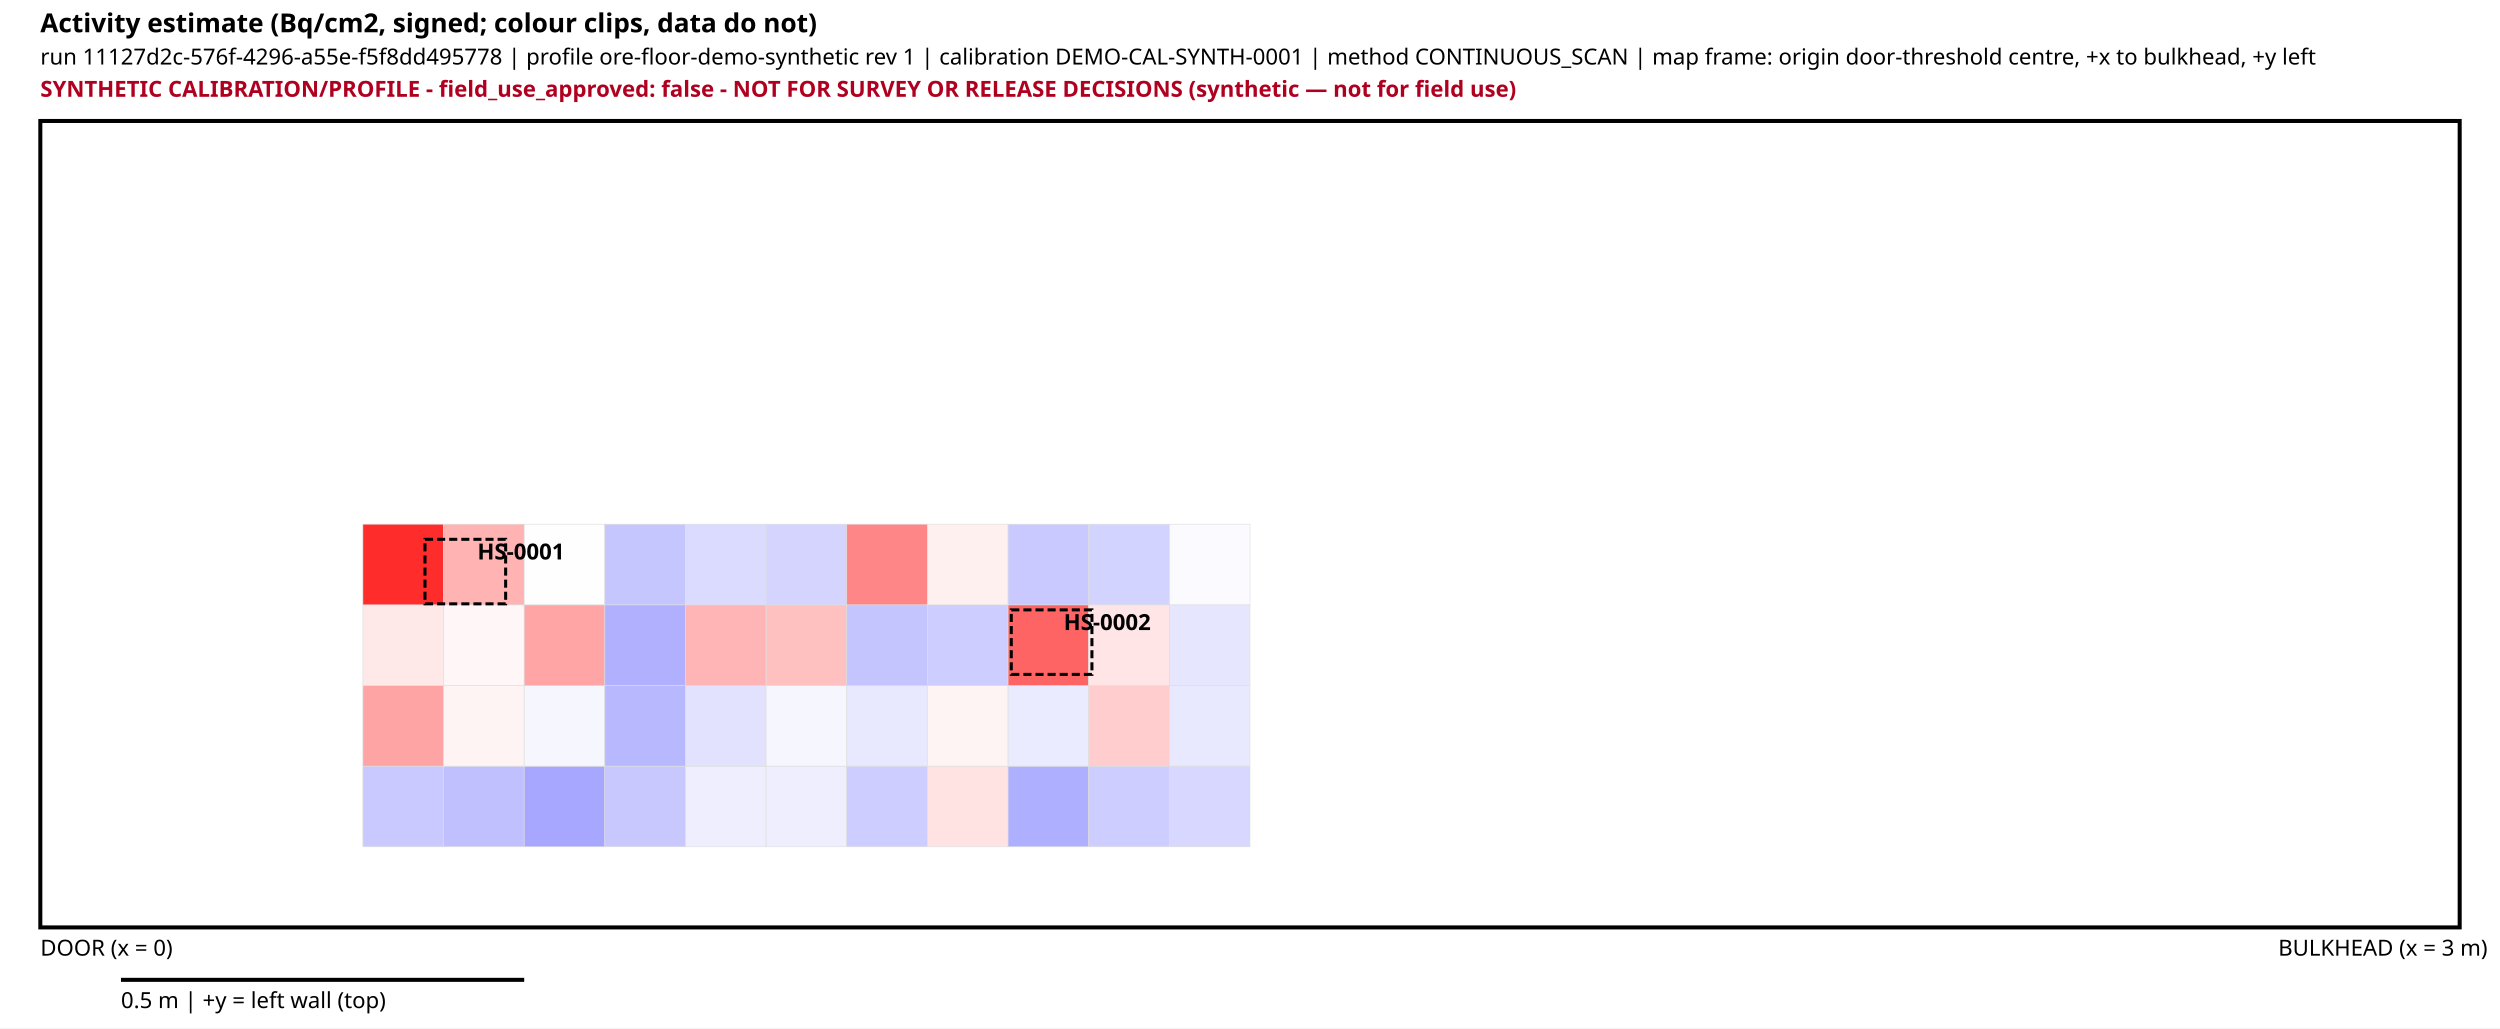
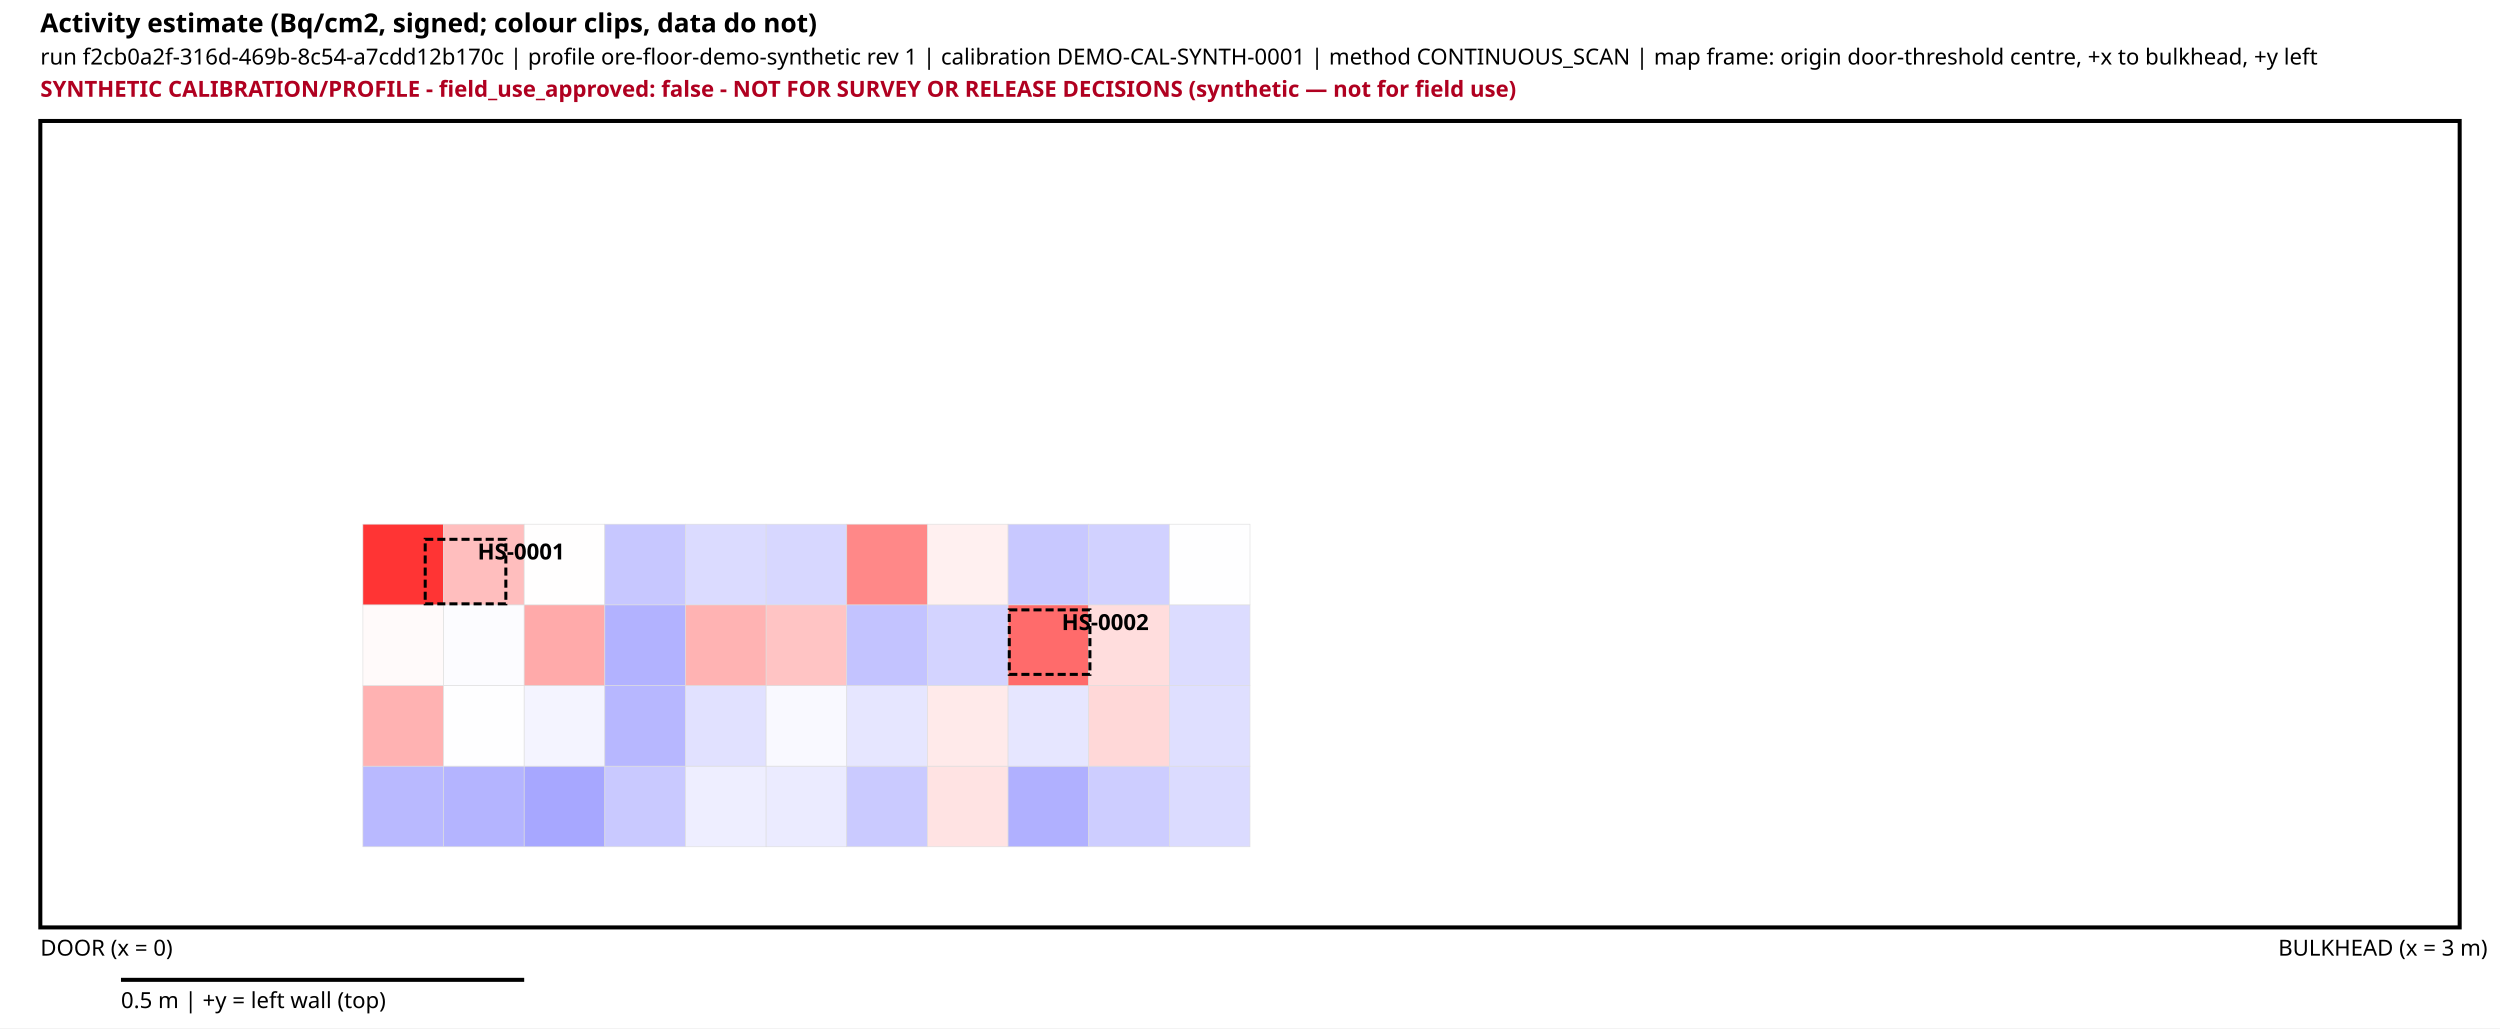
<svg xmlns="http://www.w3.org/2000/svg" width="1240" height="510" viewBox="0 0 1240 510" font-family="sans-serif" font-size="11">
  <defs>
    <pattern id="p-UNVISITED" width="8" height="8" patternUnits="userSpaceOnUse">
      <rect width="8" height="8" fill="#fff" />
      <path d="M0 8L8 0" stroke="#888" stroke-width="1" />
    </pattern>
    <pattern id="p-INVALID_DATA" width="8" height="8" patternUnits="userSpaceOnUse">
      <rect width="8" height="8" fill="#f6d5d5" />
      <path d="M0 0L8 8M0 8L8 0" stroke="#c83c3c" stroke-width="1" />
    </pattern>
    <pattern id="p-INSUFFICIENT_SENSITIVITY" width="6" height="6" patternUnits="userSpaceOnUse">
      <rect width="6" height="6" fill="#fdebc8" />
      <circle cx="3" cy="3" r="1.2" fill="#b9770e" />
    </pattern>
    <pattern id="p-BLOCKED" width="8" height="8" patternUnits="userSpaceOnUse">
      <rect width="8" height="8" fill="#e4dcf0" />
      <path d="M0 4H8" stroke="#785aa0" stroke-width="2" />
    </pattern>
    <pattern id="p-EXCLUDED" width="8" height="8" patternUnits="userSpaceOnUse">
      <rect width="8" height="8" fill="#5a5a5a" />
    </pattern>
    <pattern id="p-ACCEPTABLE" width="8" height="8" patternUnits="userSpaceOnUse">
      <rect width="8" height="8" fill="#2e8b57" />
    </pattern>
    <pattern id="p-NO_DECISION" width="8" height="8" patternUnits="userSpaceOnUse">
      <rect width="8" height="8" fill="#e6e6f2" />
      <path d="M0 4H8M4 0V8" stroke="#6a6aa0" stroke-width="1" />
    </pattern>
    <pattern id="p-INCOMPLETE_COVERAGE" width="8" height="8" patternUnits="userSpaceOnUse">
      <rect width="8" height="8" fill="#faeec0" />
      <path d="M0 0L8 8" stroke="#a08020" stroke-width="1" />
    </pattern>
    <pattern id="p-ALARM" width="8" height="8" patternUnits="userSpaceOnUse">
      <rect width="8" height="8" fill="#e60078" />
      <path d="M0 8L8 0" stroke="#000" stroke-width="1.5" />
    </pattern>
    <pattern id="p-ACQUISITION_GAP" width="8" height="8" patternUnits="userSpaceOnUse">
      <rect width="8" height="8" fill="#ddd" />
      <circle cx="4" cy="4" r="2" fill="#666" />
    </pattern>
  </defs>
  <rect width="1240" height="510" fill="#fff" />
  <text x="20" y="16" font-size="13" font-weight="bold">Activity estimate (Bq/cm2, signed; colour clips, data do not)</text>
-   <text x="20" y="32">run 11127d2c-576f-4296-a55e-f5f8dd495778 | profile ore-floor-demo-synthetic rev 1 | calibration DEMO-CAL-SYNTH-0001 | method CONTINUOUS_SCAN | map frame: origin door-threshold centre, +x to bulkhead, +y left</text>
+   <text x="20" y="32">run f2cb0a2f-316d-469b-8c54-a7cdd12b170c | profile ore-floor-demo-synthetic rev 1 | calibration DEMO-CAL-SYNTH-0001 | method CONTINUOUS_SCAN | map frame: origin door-threshold centre, +x to bulkhead, +y left</text>
  <text x="20" y="48" fill="#b00020" font-weight="bold">SYNTHETIC CALIBRATION/PROFILE - field_use_approved: false - NOT FOR SURVEY OR RELEASE DECISIONS (synthetic — not for field use)</text>
-   <rect x="180.0" y="380.0" width="40.0" height="40.0" fill="rgb(201, 201, 255)" stroke="#ddd" stroke-width="0.3" />
-   <rect x="220.0" y="380.0" width="40.0" height="40.0" fill="rgb(192, 192, 255)" stroke="#ddd" stroke-width="0.3" />
+   <rect x="180.0" y="380.0" width="40.0" height="40.0" fill="rgb(185, 185, 255)" stroke="#ddd" stroke-width="0.3" />
+   <rect x="220.0" y="380.0" width="40.0" height="40.0" fill="rgb(180, 180, 255)" stroke="#ddd" stroke-width="0.3" />
  <rect x="260.0" y="380.0" width="40.0" height="40.0" fill="rgb(167, 167, 255)" stroke="#ddd" stroke-width="0.3" />
-   <rect x="300.0" y="380.0" width="40.0" height="40.0" fill="rgb(200, 200, 255)" stroke="#ddd" stroke-width="0.3" />
+   <rect x="300.0" y="380.0" width="40.0" height="40.0" fill="rgb(201, 201, 255)" stroke="#ddd" stroke-width="0.3" />
  <rect x="340.0" y="380.0" width="40.0" height="40.0" fill="rgb(238, 238, 255)" stroke="#ddd" stroke-width="0.3" />
-   <rect x="380.0" y="380.0" width="40.0" height="40.0" fill="rgb(238, 238, 255)" stroke="#ddd" stroke-width="0.3" />
-   <rect x="420.0" y="380.0" width="40.0" height="40.0" fill="rgb(205, 205, 255)" stroke="#ddd" stroke-width="0.3" />
+   <rect x="380.0" y="380.0" width="40.0" height="40.0" fill="rgb(235, 235, 255)" stroke="#ddd" stroke-width="0.3" />
+   <rect x="420.0" y="380.0" width="40.0" height="40.0" fill="rgb(202, 202, 255)" stroke="#ddd" stroke-width="0.3" />
  <rect x="460.0" y="380.0" width="40.0" height="40.0" fill="rgb(255, 227, 227)" stroke="#ddd" stroke-width="0.3" />
-   <rect x="500.0" y="380.0" width="40.0" height="40.0" fill="rgb(175, 175, 255)" stroke="#ddd" stroke-width="0.3" />
+   <rect x="500.0" y="380.0" width="40.0" height="40.0" fill="rgb(176, 176, 255)" stroke="#ddd" stroke-width="0.3" />
  <rect x="540.0" y="380.0" width="40.0" height="40.0" fill="rgb(205, 205, 255)" stroke="#ddd" stroke-width="0.3" />
-   <rect x="580.0" y="380.0" width="40.0" height="40.0" fill="rgb(215, 215, 255)" stroke="#ddd" stroke-width="0.3" />
-   <rect x="180.0" y="340.0" width="40.0" height="40.0" fill="rgb(255, 164, 164)" stroke="#ddd" stroke-width="0.3" />
-   <rect x="220.0" y="340.0" width="40.0" height="40.0" fill="rgb(255, 244, 244)" stroke="#ddd" stroke-width="0.3" />
-   <rect x="260.0" y="340.0" width="40.0" height="40.0" fill="rgb(246, 246, 255)" stroke="#ddd" stroke-width="0.3" />
-   <rect x="300.0" y="340.0" width="40.0" height="40.0" fill="rgb(184, 184, 255)" stroke="#ddd" stroke-width="0.3" />
-   <rect x="340.0" y="340.0" width="40.0" height="40.0" fill="rgb(226, 226, 255)" stroke="#ddd" stroke-width="0.3" />
-   <rect x="380.0" y="340.0" width="40.0" height="40.0" fill="rgb(246, 246, 255)" stroke="#ddd" stroke-width="0.3" />
-   <rect x="420.0" y="340.0" width="40.0" height="40.0" fill="rgb(232, 232, 255)" stroke="#ddd" stroke-width="0.3" />
-   <rect x="460.0" y="340.0" width="40.0" height="40.0" fill="rgb(255, 244, 244)" stroke="#ddd" stroke-width="0.3" />
-   <rect x="500.0" y="340.0" width="40.0" height="40.0" fill="rgb(235, 235, 255)" stroke="#ddd" stroke-width="0.3" />
-   <rect x="540.0" y="340.0" width="40.0" height="40.0" fill="rgb(255, 205, 205)" stroke="#ddd" stroke-width="0.3" />
-   <rect x="580.0" y="340.0" width="40.0" height="40.0" fill="rgb(232, 232, 255)" stroke="#ddd" stroke-width="0.3" />
-   <rect x="180.0" y="300.0" width="40.0" height="40.0" fill="rgb(255, 232, 232)" stroke="#ddd" stroke-width="0.3" />
-   <rect x="220.0" y="300.0" width="40.0" height="40.0" fill="rgb(255, 247, 247)" stroke="#ddd" stroke-width="0.3" />
-   <rect x="260.0" y="300.0" width="40.0" height="40.0" fill="rgb(255, 165, 165)" stroke="#ddd" stroke-width="0.3" />
-   <rect x="300.0" y="300.0" width="40.0" height="40.0" fill="rgb(176, 176, 255)" stroke="#ddd" stroke-width="0.3" />
-   <rect x="340.0" y="300.0" width="40.0" height="40.0" fill="rgb(255, 181, 181)" stroke="#ddd" stroke-width="0.3" />
-   <rect x="380.0" y="300.0" width="40.0" height="40.0" fill="rgb(255, 192, 192)" stroke="#ddd" stroke-width="0.3" />
-   <rect x="420.0" y="300.0" width="40.0" height="40.0" fill="rgb(196, 196, 255)" stroke="#ddd" stroke-width="0.3" />
-   <rect x="460.0" y="300.0" width="40.0" height="40.0" fill="rgb(205, 205, 255)" stroke="#ddd" stroke-width="0.3" />
-   <rect x="500.0" y="300.0" width="40.0" height="40.0" fill="rgb(255, 100, 100)" stroke="#ddd" stroke-width="0.3" />
-   <rect x="540.0" y="300.0" width="40.0" height="40.0" fill="rgb(255, 229, 229)" stroke="#ddd" stroke-width="0.3" />
-   <rect x="580.0" y="300.0" width="40.0" height="40.0" fill="rgb(230, 230, 255)" stroke="#ddd" stroke-width="0.3" />
-   <rect x="180.0" y="260.0" width="40.0" height="40.0" fill="rgb(255, 44, 44)" stroke="#ddd" stroke-width="0.3" />
-   <rect x="220.0" y="260.0" width="40.0" height="40.0" fill="rgb(255, 179, 179)" stroke="#ddd" stroke-width="0.3" />
+   <rect x="580.0" y="380.0" width="40.0" height="40.0" fill="rgb(219, 219, 255)" stroke="#ddd" stroke-width="0.3" />
+   <rect x="180.0" y="340.0" width="40.0" height="40.0" fill="rgb(255, 178, 178)" stroke="#ddd" stroke-width="0.3" />
+   <rect x="220.0" y="340.0" width="40.0" height="40.0" fill="rgb(254, 254, 255)" stroke="#ddd" stroke-width="0.3" />
+   <rect x="260.0" y="340.0" width="40.0" height="40.0" fill="rgb(244, 244, 255)" stroke="#ddd" stroke-width="0.3" />
+   <rect x="300.0" y="340.0" width="40.0" height="40.0" fill="rgb(183, 183, 255)" stroke="#ddd" stroke-width="0.3" />
+   <rect x="340.0" y="340.0" width="40.0" height="40.0" fill="rgb(225, 225, 255)" stroke="#ddd" stroke-width="0.3" />
+   <rect x="380.0" y="340.0" width="40.0" height="40.0" fill="rgb(249, 249, 255)" stroke="#ddd" stroke-width="0.3" />
+   <rect x="420.0" y="340.0" width="40.0" height="40.0" fill="rgb(230, 230, 255)" stroke="#ddd" stroke-width="0.3" />
+   <rect x="460.0" y="340.0" width="40.0" height="40.0" fill="rgb(255, 234, 234)" stroke="#ddd" stroke-width="0.3" />
+   <rect x="500.0" y="340.0" width="40.0" height="40.0" fill="rgb(230, 230, 255)" stroke="#ddd" stroke-width="0.3" />
+   <rect x="540.0" y="340.0" width="40.0" height="40.0" fill="rgb(255, 216, 216)" stroke="#ddd" stroke-width="0.3" />
+   <rect x="580.0" y="340.0" width="40.0" height="40.0" fill="rgb(223, 223, 255)" stroke="#ddd" stroke-width="0.3" />
+   <rect x="180.0" y="300.0" width="40.0" height="40.0" fill="rgb(255, 250, 250)" stroke="#ddd" stroke-width="0.3" />
+   <rect x="220.0" y="300.0" width="40.0" height="40.0" fill="rgb(252, 252, 255)" stroke="#ddd" stroke-width="0.3" />
+   <rect x="260.0" y="300.0" width="40.0" height="40.0" fill="rgb(255, 170, 170)" stroke="#ddd" stroke-width="0.3" />
+   <rect x="300.0" y="300.0" width="40.0" height="40.0" fill="rgb(178, 178, 255)" stroke="#ddd" stroke-width="0.3" />
+   <rect x="340.0" y="300.0" width="40.0" height="40.0" fill="rgb(255, 179, 179)" stroke="#ddd" stroke-width="0.3" />
+   <rect x="380.0" y="300.0" width="40.0" height="40.0" fill="rgb(255, 196, 196)" stroke="#ddd" stroke-width="0.3" />
+   <rect x="420.0" y="300.0" width="40.0" height="40.0" fill="rgb(195, 195, 255)" stroke="#ddd" stroke-width="0.3" />
+   <rect x="460.0" y="300.0" width="40.0" height="40.0" fill="rgb(211, 211, 255)" stroke="#ddd" stroke-width="0.3" />
+   <rect x="500.0" y="300.0" width="40.0" height="40.0" fill="rgb(255, 107, 107)" stroke="#ddd" stroke-width="0.3" />
+   <rect x="540.0" y="300.0" width="40.0" height="40.0" fill="rgb(255, 221, 221)" stroke="#ddd" stroke-width="0.3" />
+   <rect x="580.0" y="300.0" width="40.0" height="40.0" fill="rgb(220, 220, 255)" stroke="#ddd" stroke-width="0.3" />
+   <rect x="180.0" y="260.0" width="40.0" height="40.0" fill="rgb(255, 52, 52)" stroke="#ddd" stroke-width="0.3" />
+   <rect x="220.0" y="260.0" width="40.0" height="40.0" fill="rgb(255, 190, 190)" stroke="#ddd" stroke-width="0.3" />
  <rect x="260.0" y="260.0" width="40.0" height="40.0" fill="rgb(255, 254, 254)" stroke="#ddd" stroke-width="0.3" />
-   <rect x="300.0" y="260.0" width="40.0" height="40.0" fill="rgb(198, 198, 255)" stroke="#ddd" stroke-width="0.3" />
+   <rect x="300.0" y="260.0" width="40.0" height="40.0" fill="rgb(199, 199, 255)" stroke="#ddd" stroke-width="0.3" />
  <rect x="340.0" y="260.0" width="40.0" height="40.0" fill="rgb(219, 219, 255)" stroke="#ddd" stroke-width="0.3" />
-   <rect x="380.0" y="260.0" width="40.0" height="40.0" fill="rgb(212, 212, 255)" stroke="#ddd" stroke-width="0.3" />
-   <rect x="420.0" y="260.0" width="40.0" height="40.0" fill="rgb(255, 134, 134)" stroke="#ddd" stroke-width="0.3" />
+   <rect x="380.0" y="260.0" width="40.0" height="40.0" fill="rgb(215, 215, 255)" stroke="#ddd" stroke-width="0.3" />
+   <rect x="420.0" y="260.0" width="40.0" height="40.0" fill="rgb(255, 136, 136)" stroke="#ddd" stroke-width="0.3" />
  <rect x="460.0" y="260.0" width="40.0" height="40.0" fill="rgb(255, 240, 240)" stroke="#ddd" stroke-width="0.3" />
-   <rect x="500.0" y="260.0" width="40.0" height="40.0" fill="rgb(201, 201, 255)" stroke="#ddd" stroke-width="0.3" />
-   <rect x="540.0" y="260.0" width="40.0" height="40.0" fill="rgb(211, 211, 255)" stroke="#ddd" stroke-width="0.3" />
-   <rect x="580.0" y="260.0" width="40.0" height="40.0" fill="rgb(250, 250, 255)" stroke="#ddd" stroke-width="0.3" />
+   <rect x="500.0" y="260.0" width="40.0" height="40.0" fill="rgb(200, 200, 255)" stroke="#ddd" stroke-width="0.3" />
+   <rect x="540.0" y="260.0" width="40.0" height="40.0" fill="rgb(209, 209, 255)" stroke="#ddd" stroke-width="0.3" />
+   <rect x="580.0" y="260.0" width="40.0" height="40.0" fill="rgb(254, 254, 255)" stroke="#ddd" stroke-width="0.3" />
  <rect x="20.0" y="60.0" width="1200.0" height="400.0" fill="none" stroke="#000" stroke-width="2" />
  <text x="20.0" y="474.0">DOOR (x = 0)</text>
  <text x="1130.0" y="474.0">BULKHEAD (x = 3 m)</text>
  <line x1="60.0" y1="486.0" x2="260.0" y2="486.0" stroke="#000" stroke-width="2" />
  <text x="60.0" y="500.0">0.5 m | +y = left wall (top)</text>
-   <polygon points="210.8,299.5 250.8,299.5 250.8,267.5 210.8,267.5" fill="none" stroke="#000" stroke-width="1.5" stroke-dasharray="4 2" />
-   <text x="236.8" y="277.5" font-weight="bold">HS-0001</text>
-   <polygon points="501.6,334.5 541.6,334.5 541.6,302.5 501.6,302.5" fill="none" stroke="#000" stroke-width="1.5" stroke-dasharray="4 2" />
-   <text x="527.6" y="312.5" font-weight="bold">HS-0002</text>
+   <polygon points="210.9,299.5 250.9,299.5 250.9,267.5 210.9,267.5" fill="none" stroke="#000" stroke-width="1.5" stroke-dasharray="4 2" />
+   <text x="236.9" y="277.5" font-weight="bold">HS-0001</text>
+   <polygon points="500.6,334.5 540.6,334.5 540.6,302.5 500.6,302.5" fill="none" stroke="#000" stroke-width="1.5" stroke-dasharray="4 2" />
+   <text x="526.6" y="312.5" font-weight="bold">HS-0002</text>
</svg>
